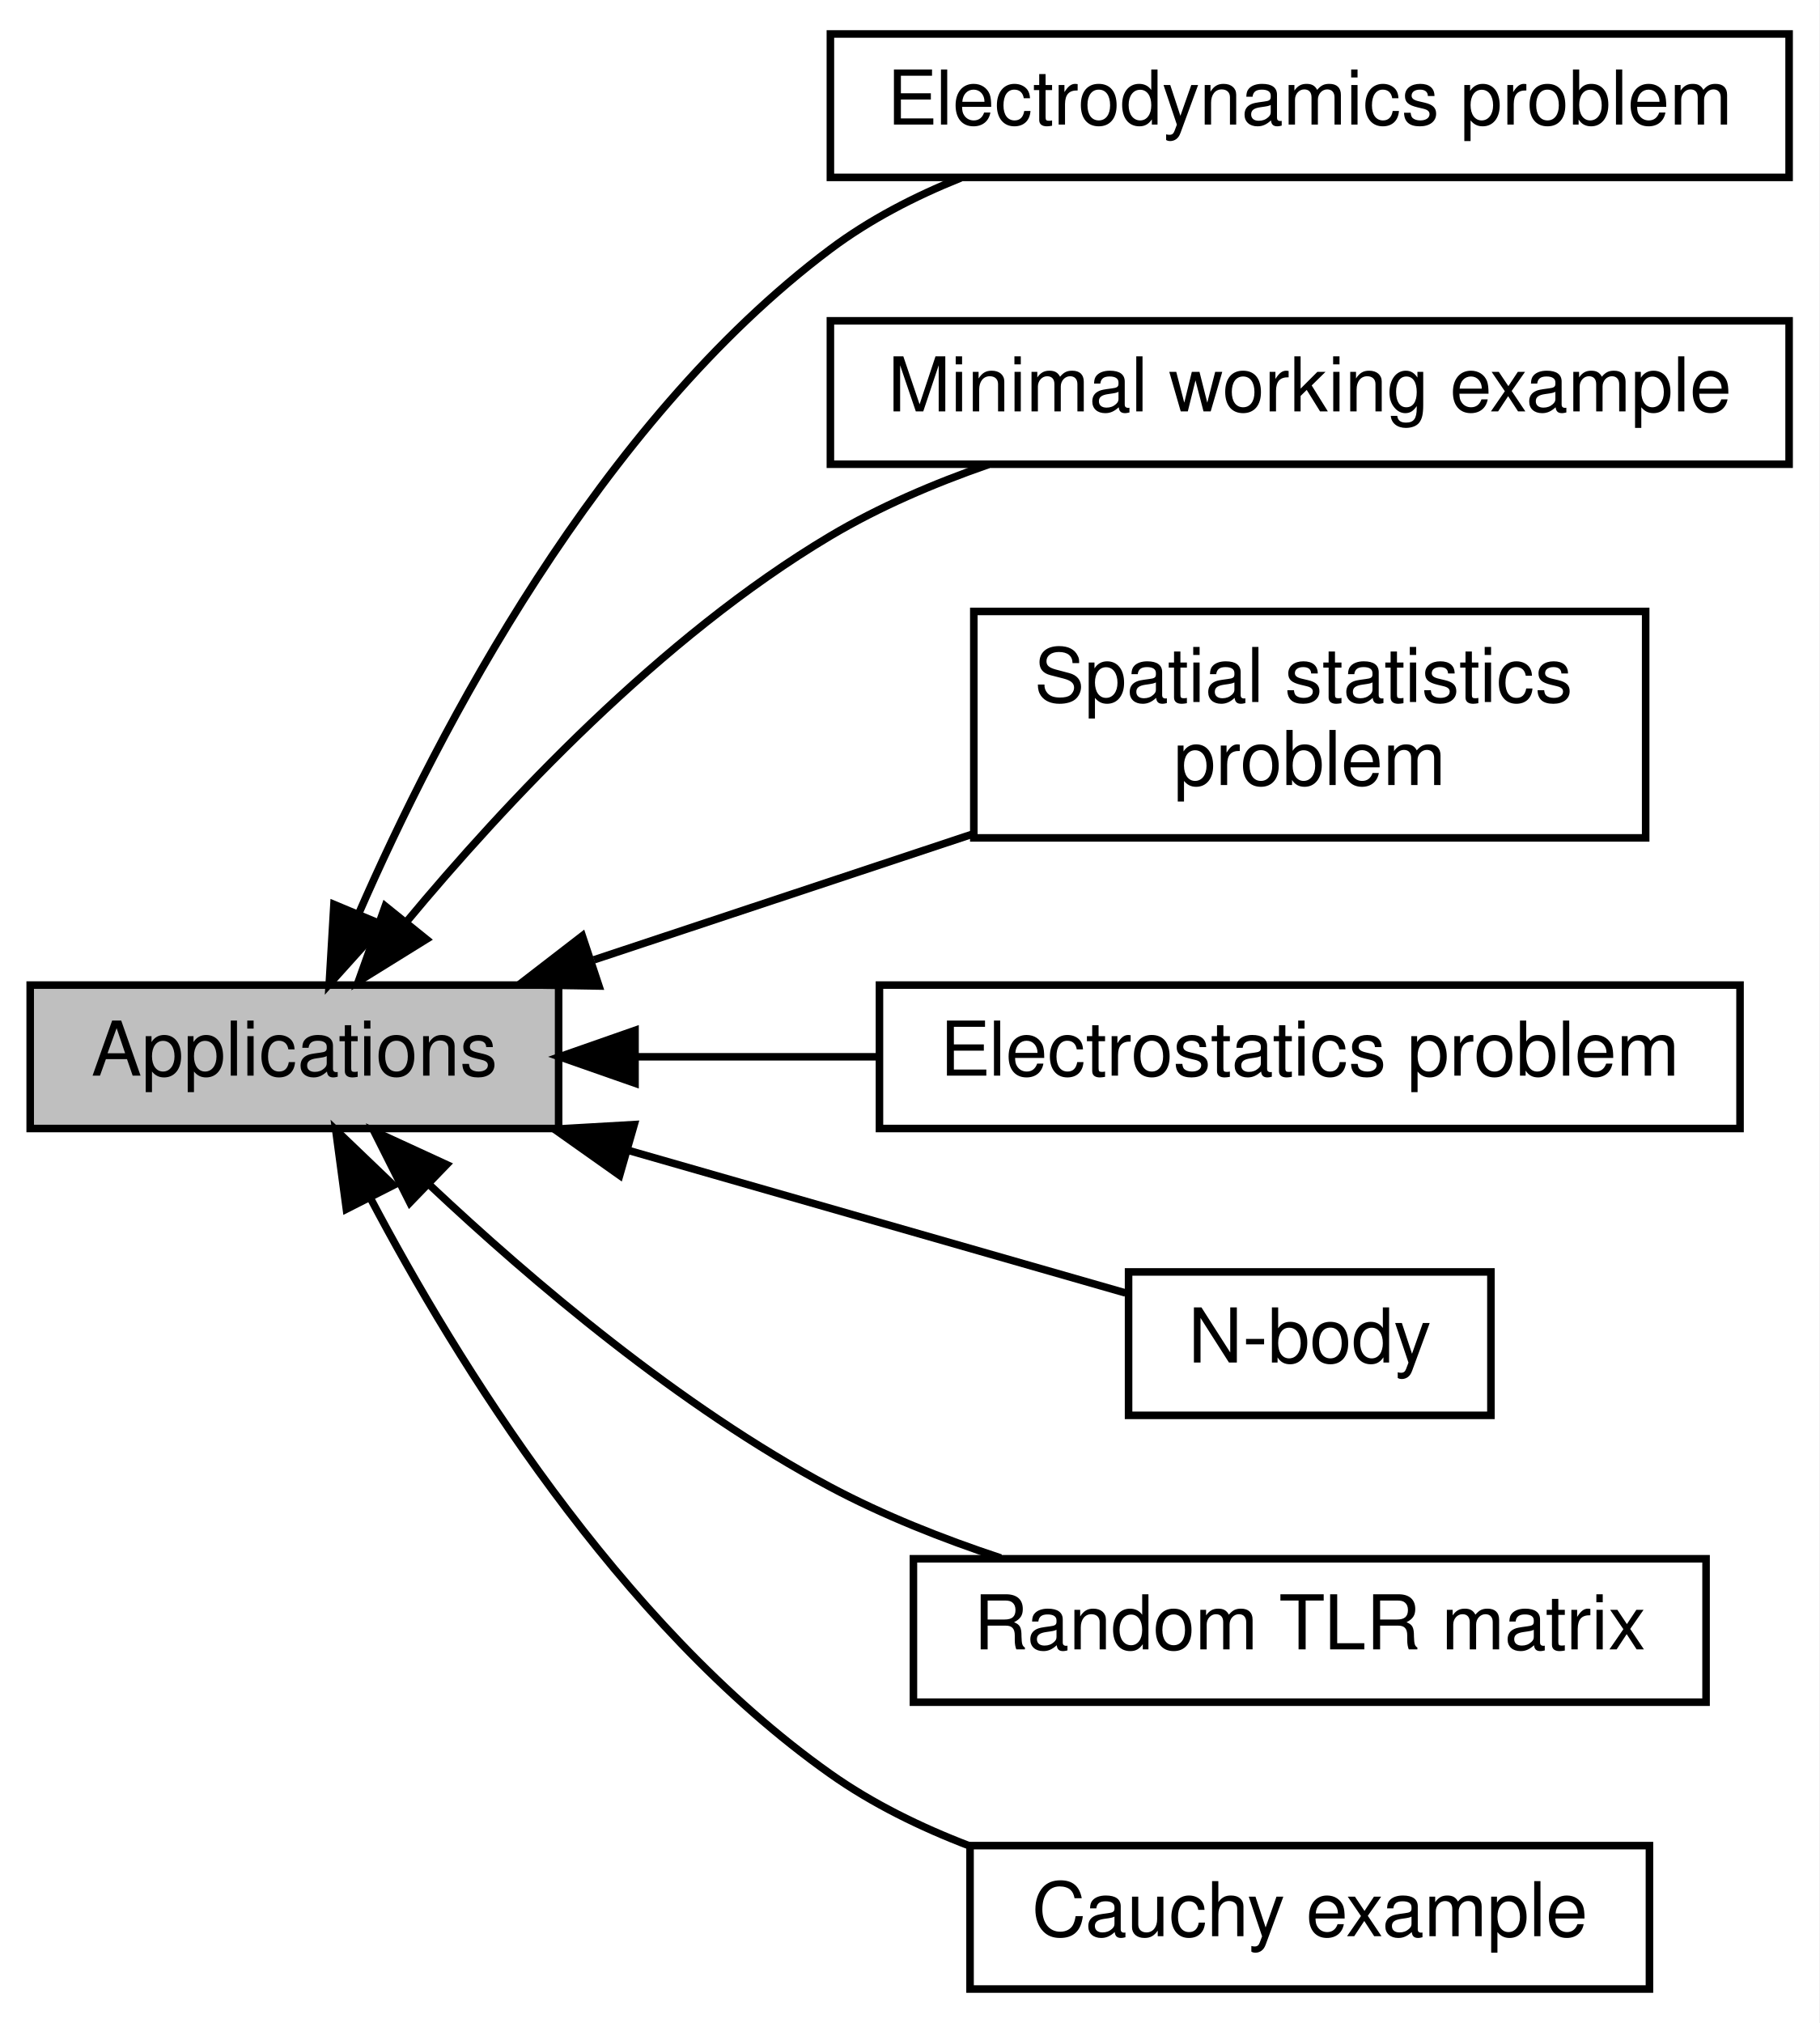
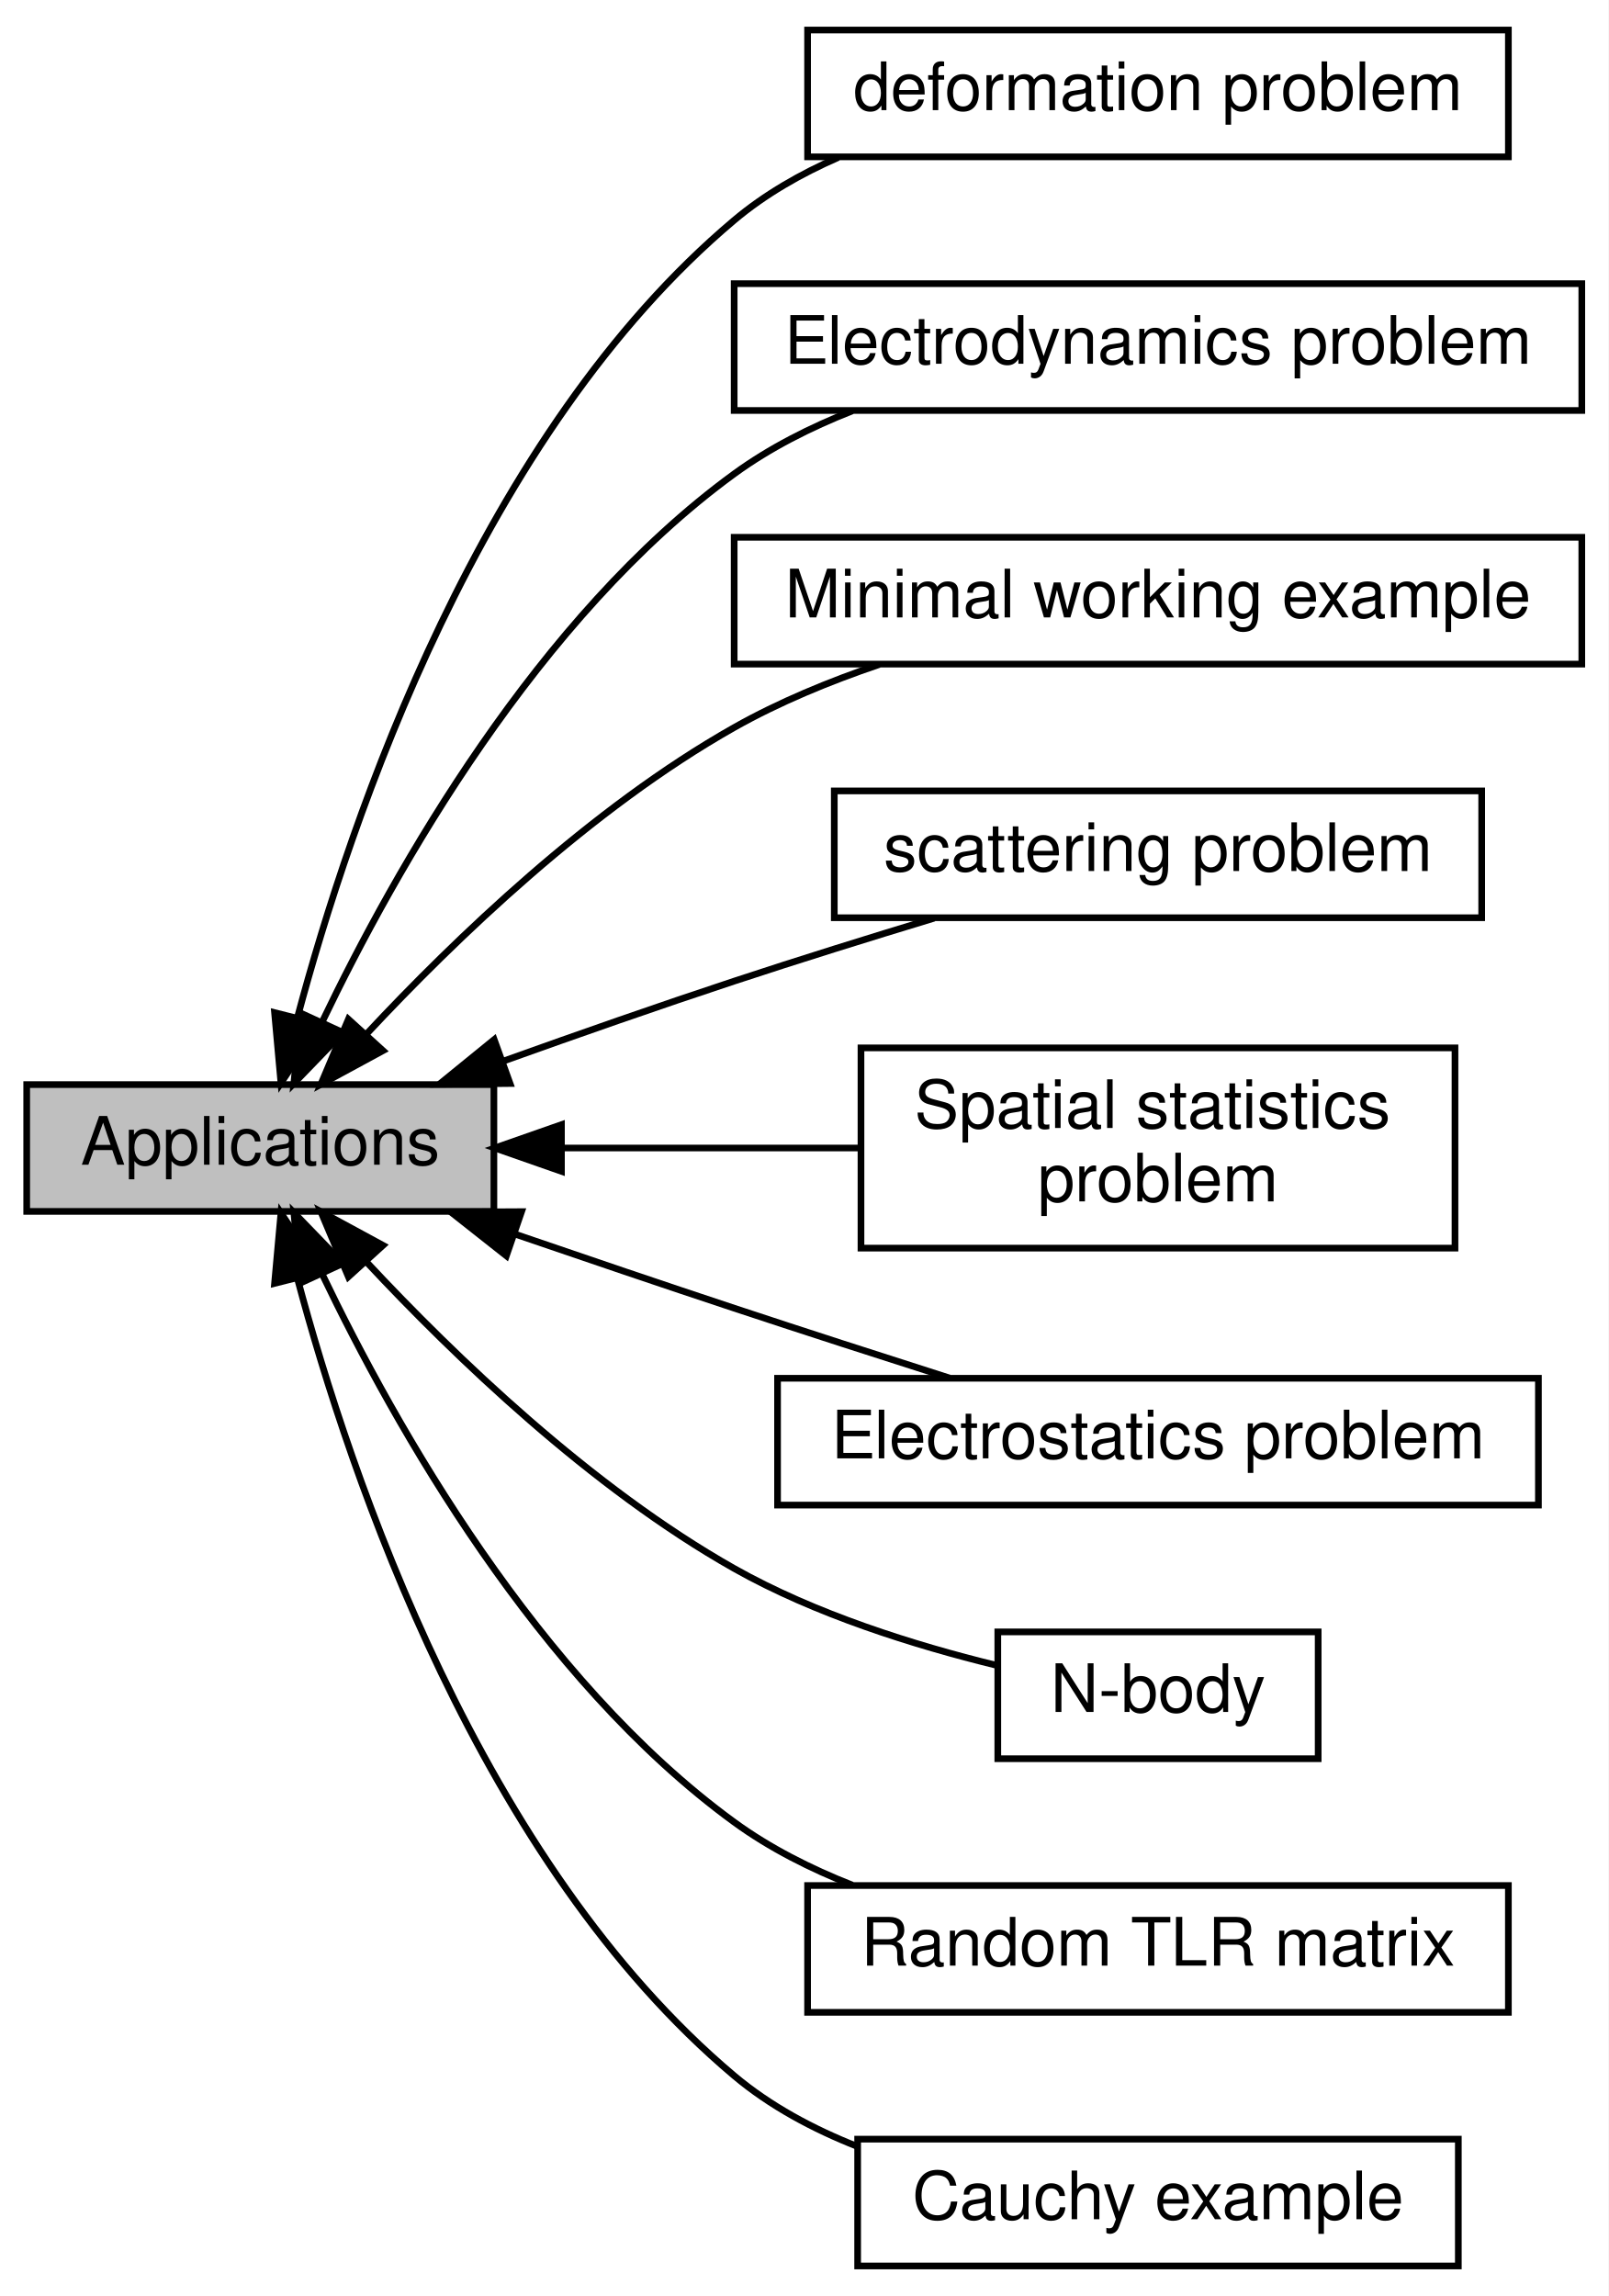
- <svg xmlns="http://www.w3.org/2000/svg" xmlns:xlink="http://www.w3.org/1999/xlink" width="241pt" height="268pt" viewBox="0.00 0.00 241.00 268.00">
-   <g id="graph0" class="graph" transform="scale(1 1) rotate(0) translate(4 264)">
-     <polygon fill="white" stroke="none" points="-4,4 -4,-264 237,-264 237,4 -4,4" />
+ <svg xmlns="http://www.w3.org/2000/svg" xmlns:xlink="http://www.w3.org/1999/xlink" width="241pt" height="344pt" viewBox="0.00 0.00 241.00 344.00">
+   <g id="graph0" class="graph" transform="scale(1 1) rotate(0) translate(4 340)">
+     <polygon fill="white" stroke="none" points="-4,4 -4,-340 237,-340 237,4 -4,4" />
    <g id="node1" class="node">
      <g id="a_node1">
-         <a xlink:href="group__app-electrodynamics.html" target="_top" xlink:title="Template for electrodynamics problems. ">
-           <polygon fill="white" stroke="black" points="106,-240.5 106,-259.5 233,-259.5 233,-240.5 106,-240.5" />
-           <text text-anchor="middle" x="169.5" y="-247.5" font-family="Helvetica,sans-Serif" font-size="10.00">Electrodynamics problem</text>
+         <a xlink:href="group__mesh.html" target="_top" xlink:title="Template for mesh deformation problems. ">
+           <polygon fill="white" stroke="black" points="117,-316.5 117,-335.5 222,-335.5 222,-316.5 117,-316.5" />
+           <text text-anchor="middle" x="169.5" y="-323.5" font-family="Helvetica,sans-Serif" font-size="10.00">deformation problem</text>
        </a>
      </g>
    </g>
    <g id="node2" class="node">
      <g id="a_node2">
-         <a xlink:href="group__app-mindata.html" target="_top" xlink:title="Minimal working example. ">
-           <polygon fill="white" stroke="black" points="106,-202.5 106,-221.5 233,-221.5 233,-202.5 106,-202.5" />
-           <text text-anchor="middle" x="169.5" y="-209.5" font-family="Helvetica,sans-Serif" font-size="10.00">Minimal working example</text>
+         <a xlink:href="group__app-electrodynamics.html" target="_top" xlink:title="Template for electrodynamics problems. ">
+           <polygon fill="white" stroke="black" points="106,-278.5 106,-297.5 233,-297.5 233,-278.5 106,-278.5" />
+           <text text-anchor="middle" x="169.5" y="-285.5" font-family="Helvetica,sans-Serif" font-size="10.00">Electrodynamics problem</text>
        </a>
      </g>
    </g>
    <g id="node3" class="node">
      <g id="a_node3">
+         <a xlink:href="group__app-mindata.html" target="_top" xlink:title="Minimal working example. ">
+           <polygon fill="white" stroke="black" points="106,-240.5 106,-259.5 233,-259.5 233,-240.5 106,-240.5" />
+           <text text-anchor="middle" x="169.5" y="-247.5" font-family="Helvetica,sans-Serif" font-size="10.00">Minimal working example</text>
+         </a>
+       </g>
+     </g>
+     <g id="node4" class="node">
+       <g id="a_node4">
+         <a xlink:href="group__acoustics.html" target="_top" xlink:title="Template for acoustics scattering problems. ">
+           <polygon fill="white" stroke="black" points="121,-202.5 121,-221.5 218,-221.5 218,-202.5 121,-202.5" />
+           <text text-anchor="middle" x="169.5" y="-209.5" font-family="Helvetica,sans-Serif" font-size="10.00">scattering problem</text>
+         </a>
+       </g>
+     </g>
+     <g id="node5" class="node">
+       <g id="a_node5">
        <a xlink:href="group__app-spatial.html" target="_top" xlink:title="Template for spatial statistics problems. ">
          <polygon fill="white" stroke="black" points="125,-153 125,-183 214,-183 214,-153 125,-153" />
          <text text-anchor="start" x="133" y="-171" font-family="Helvetica,sans-Serif" font-size="10.00">Spatial statistics</text>
          <text text-anchor="middle" x="169.5" y="-160" font-family="Helvetica,sans-Serif" font-size="10.00"> problem</text>
        </a>
      </g>
    </g>
-     <g id="node4" class="node">
-       <g id="a_node4">
+     <g id="node6" class="node">
+       <g id="a_node6">
        <a xlink:href="group__app-electrostatics.html" target="_top" xlink:title="Template for electrostatics problems. ">
          <polygon fill="white" stroke="black" points="112.5,-114.5 112.5,-133.5 226.5,-133.5 226.5,-114.5 112.5,-114.5" />
          <text text-anchor="middle" x="169.5" y="-121.5" font-family="Helvetica,sans-Serif" font-size="10.00">Electrostatics problem</text>
        </a>
      </g>
    </g>
-     <g id="node5" class="node">
-       <polygon fill="#bfbfbf" stroke="black" points="0,-114.5 0,-133.5 70,-133.5 70,-114.5 0,-114.5" />
-       <text text-anchor="middle" x="35" y="-121.5" font-family="Helvetica,sans-Serif" font-size="10.00">Applications</text>
+     <g id="node7" class="node">
+       <polygon fill="#bfbfbf" stroke="black" points="0,-158.5 0,-177.5 70,-177.5 70,-158.5 0,-158.5" />
+       <text text-anchor="middle" x="35" y="-165.5" font-family="Helvetica,sans-Serif" font-size="10.00">Applications</text>
+     </g>
+     <g id="edge2" class="edge">
+       <path fill="none" stroke="black" d="M40.54,-187.463C48.557,-217.517 68.076,-275.076 106,-307 110.598,-310.871 115.972,-313.953 121.602,-316.408" />
+       <polygon fill="black" stroke="black" points="43.927,-186.579 38.095,-177.734 37.138,-188.286 43.927,-186.579" />
+     </g>
+     <g id="edge4" class="edge">
+       <path fill="none" stroke="black" d="M44.308,-186.968C55.232,-209.737 76.549,-247.53 106,-269 111.315,-272.875 117.43,-275.969 123.71,-278.438" />
+       <polygon fill="black" stroke="black" points="47.391,-185.295 40.029,-177.676 41.033,-188.223 47.391,-185.295" />
+     </g>
+     <g id="edge6" class="edge">
+       <path fill="none" stroke="black" d="M50.957,-185.125C64.154,-199.263 84.577,-218.905 106,-231 112.716,-234.791 120.273,-237.909 127.752,-240.444" />
+       <polygon fill="black" stroke="black" points="53.382,-182.588 44.069,-177.535 48.198,-187.292 53.382,-182.588" />
+     </g>
+     <g id="edge9" class="edge">
+       <path fill="none" stroke="black" d="M71.542,-181.065C82.549,-185.011 94.742,-189.281 106,-193 115.692,-196.202 126.294,-199.501 135.968,-202.433" />
+       <polygon fill="black" stroke="black" points="72.422,-177.662 61.828,-177.558 70.044,-184.246 72.422,-177.662" />
+     </g>
+     <g id="edge1" class="edge">
+       <path fill="none" stroke="black" d="M80.283,-168C94.678,-168 110.634,-168 124.974,-168" />
+       <polygon fill="black" stroke="black" points="80.122,-164.5 70.122,-168 80.122,-171.5 80.122,-164.5" />
    </g>
    <g id="edge3" class="edge">
-       <path fill="none" stroke="black" d="M43.55,-143.04C54.023,-167.034 75.211,-207.918 106,-231 111.172,-234.878 117.14,-237.97 123.292,-240.436" />
-       <polygon fill="black" stroke="black" points="46.695,-141.487 39.609,-133.611 40.236,-144.187 46.695,-141.487" />
+       <path fill="none" stroke="black" d="M73.316,-155.047C83.868,-151.427 95.372,-147.522 106,-144 116.49,-140.524 128.004,-136.81 138.259,-133.539" />
+       <polygon fill="black" stroke="black" points="71.867,-151.844 63.55,-158.408 74.145,-158.463 71.867,-151.844" />
    </g>
-     <g id="edge5" class="edge">
-       <path fill="none" stroke="black" d="M49.837,-141.867C62.789,-157.45 83.48,-179.602 106,-193 112.433,-196.827 119.703,-199.943 126.951,-202.462" />
-       <polygon fill="black" stroke="black" points="52.479,-139.567 43.475,-133.983 47.031,-143.963 52.479,-139.567" />
-     </g>
-     <g id="edge1" class="edge">
-       <path fill="none" stroke="black" d="M74.689,-136.848C90.44,-142.078 108.721,-148.149 124.938,-153.534" />
-       <polygon fill="black" stroke="black" points="75.344,-133.377 64.751,-133.547 73.138,-140.021 75.344,-133.377" />
-     </g>
-     <g id="edge2" class="edge">
-       <path fill="none" stroke="black" d="M80.141,-124C90.473,-124 101.616,-124 112.392,-124" />
-       <polygon fill="black" stroke="black" points="80.122,-120.5 70.122,-124 80.122,-127.5 80.122,-120.5" />
-     </g>
-     <g id="node6" class="node">
-       <g id="a_node6">
+     <g id="node8" class="node">
+       <g id="a_node8">
        <a xlink:href="group__app-particles.html" target="_top" xlink:title="Template for particle-to-particle interactions. ">
          <polygon fill="white" stroke="black" points="145.5,-76.5 145.5,-95.5 193.5,-95.5 193.5,-76.5 145.5,-76.5" />
          <text text-anchor="middle" x="169.5" y="-83.5" font-family="Helvetica,sans-Serif" font-size="10.00">N-body</text>
        </a>
      </g>
    </g>
-     <g id="edge6" class="edge">
-       <path fill="none" stroke="black" d="M79.196,-111.612C101.119,-105.324 126.889,-97.934 145.098,-92.712" />
-       <polygon fill="black" stroke="black" points="78.083,-108.29 69.435,-114.411 80.013,-115.019 78.083,-108.29" />
+     <g id="edge7" class="edge">
+       <path fill="none" stroke="black" d="M50.957,-150.875C64.154,-136.737 84.577,-117.095 106,-105 118.147,-98.142 133.05,-93.488 145.256,-90.503" />
+       <polygon fill="black" stroke="black" points="48.198,-148.708 44.069,-158.465 53.382,-153.412 48.198,-148.708" />
    </g>
-     <g id="node7" class="node">
-       <g id="a_node7">
+     <g id="node9" class="node">
+       <g id="a_node9">
        <a xlink:href="group__app-randtlr.html" target="_top" xlink:title="Synthetic random TLR matrix routines. ">
          <polygon fill="white" stroke="black" points="117,-38.5 117,-57.5 222,-57.5 222,-38.5 117,-38.5" />
          <text text-anchor="middle" x="169.5" y="-45.5" font-family="Helvetica,sans-Serif" font-size="10.00">Random TLR matrix</text>
        </a>
      </g>
    </g>
-     <g id="edge4" class="edge">
-       <path fill="none" stroke="black" d="M53.007,-106.931C66.396,-94.337 86.067,-77.613 106,-67 113.007,-63.269 120.856,-60.158 128.561,-57.606" />
-       <polygon fill="black" stroke="black" points="50.297,-104.682 45.536,-114.147 55.16,-109.717 50.297,-104.682" />
+     <g id="edge5" class="edge">
+       <path fill="none" stroke="black" d="M44.308,-149.032C55.232,-126.263 76.549,-88.47 106,-67 111.315,-63.125 117.43,-60.031 123.71,-57.562" />
+       <polygon fill="black" stroke="black" points="41.033,-147.777 40.029,-158.324 47.391,-150.705 41.033,-147.777" />
    </g>
-     <g id="node8" class="node">
-       <g id="a_node8">
+     <g id="node10" class="node">
+       <g id="a_node10">
        <a xlink:href="group__app-cauchy.html" target="_top" xlink:title="Cauchy example. ">
          <polygon fill="white" stroke="black" points="124.5,-0.5 124.5,-19.5 214.5,-19.5 214.5,-0.5 124.5,-0.5" />
          <text text-anchor="middle" x="169.5" y="-7.5" font-family="Helvetica,sans-Serif" font-size="10.00">Cauchy example</text>
        </a>
      </g>
    </g>
-     <g id="edge7" class="edge">
-       <path fill="none" stroke="black" d="M45.097,-105.215C56.447,-83.714 77.84,-48.91 106,-29 111.556,-25.072 117.941,-21.941 124.461,-19.45" />
-       <polygon fill="black" stroke="black" points="41.882,-103.817 40.473,-114.317 48.123,-106.987 41.882,-103.817" />
+     <g id="edge8" class="edge">
+       <path fill="none" stroke="black" d="M40.54,-148.537C48.557,-118.483 68.076,-60.924 106,-29 111.379,-24.472 117.819,-21.023 124.49,-18.395" />
+       <polygon fill="black" stroke="black" points="37.138,-147.714 38.095,-158.266 43.927,-149.421 37.138,-147.714" />
    </g>
  </g>
</svg>
